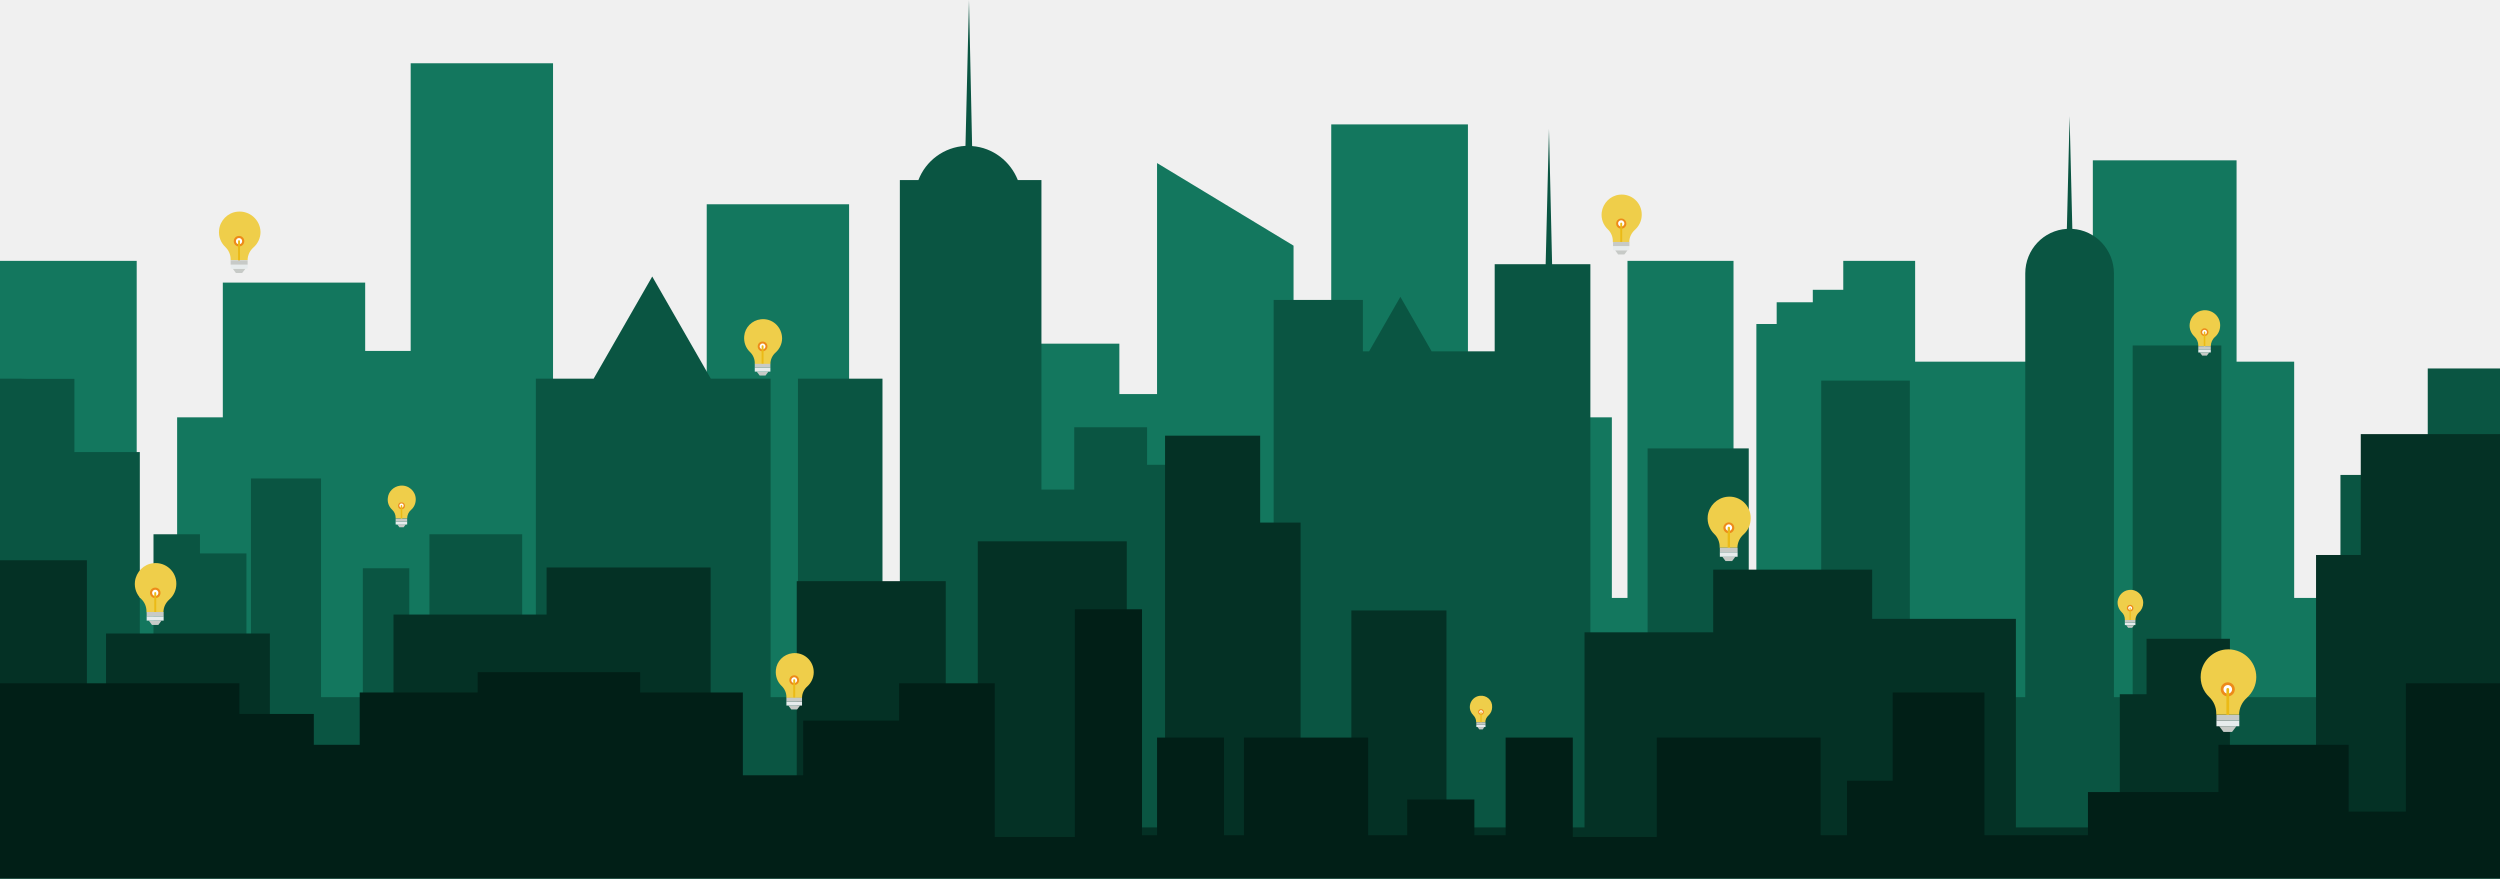
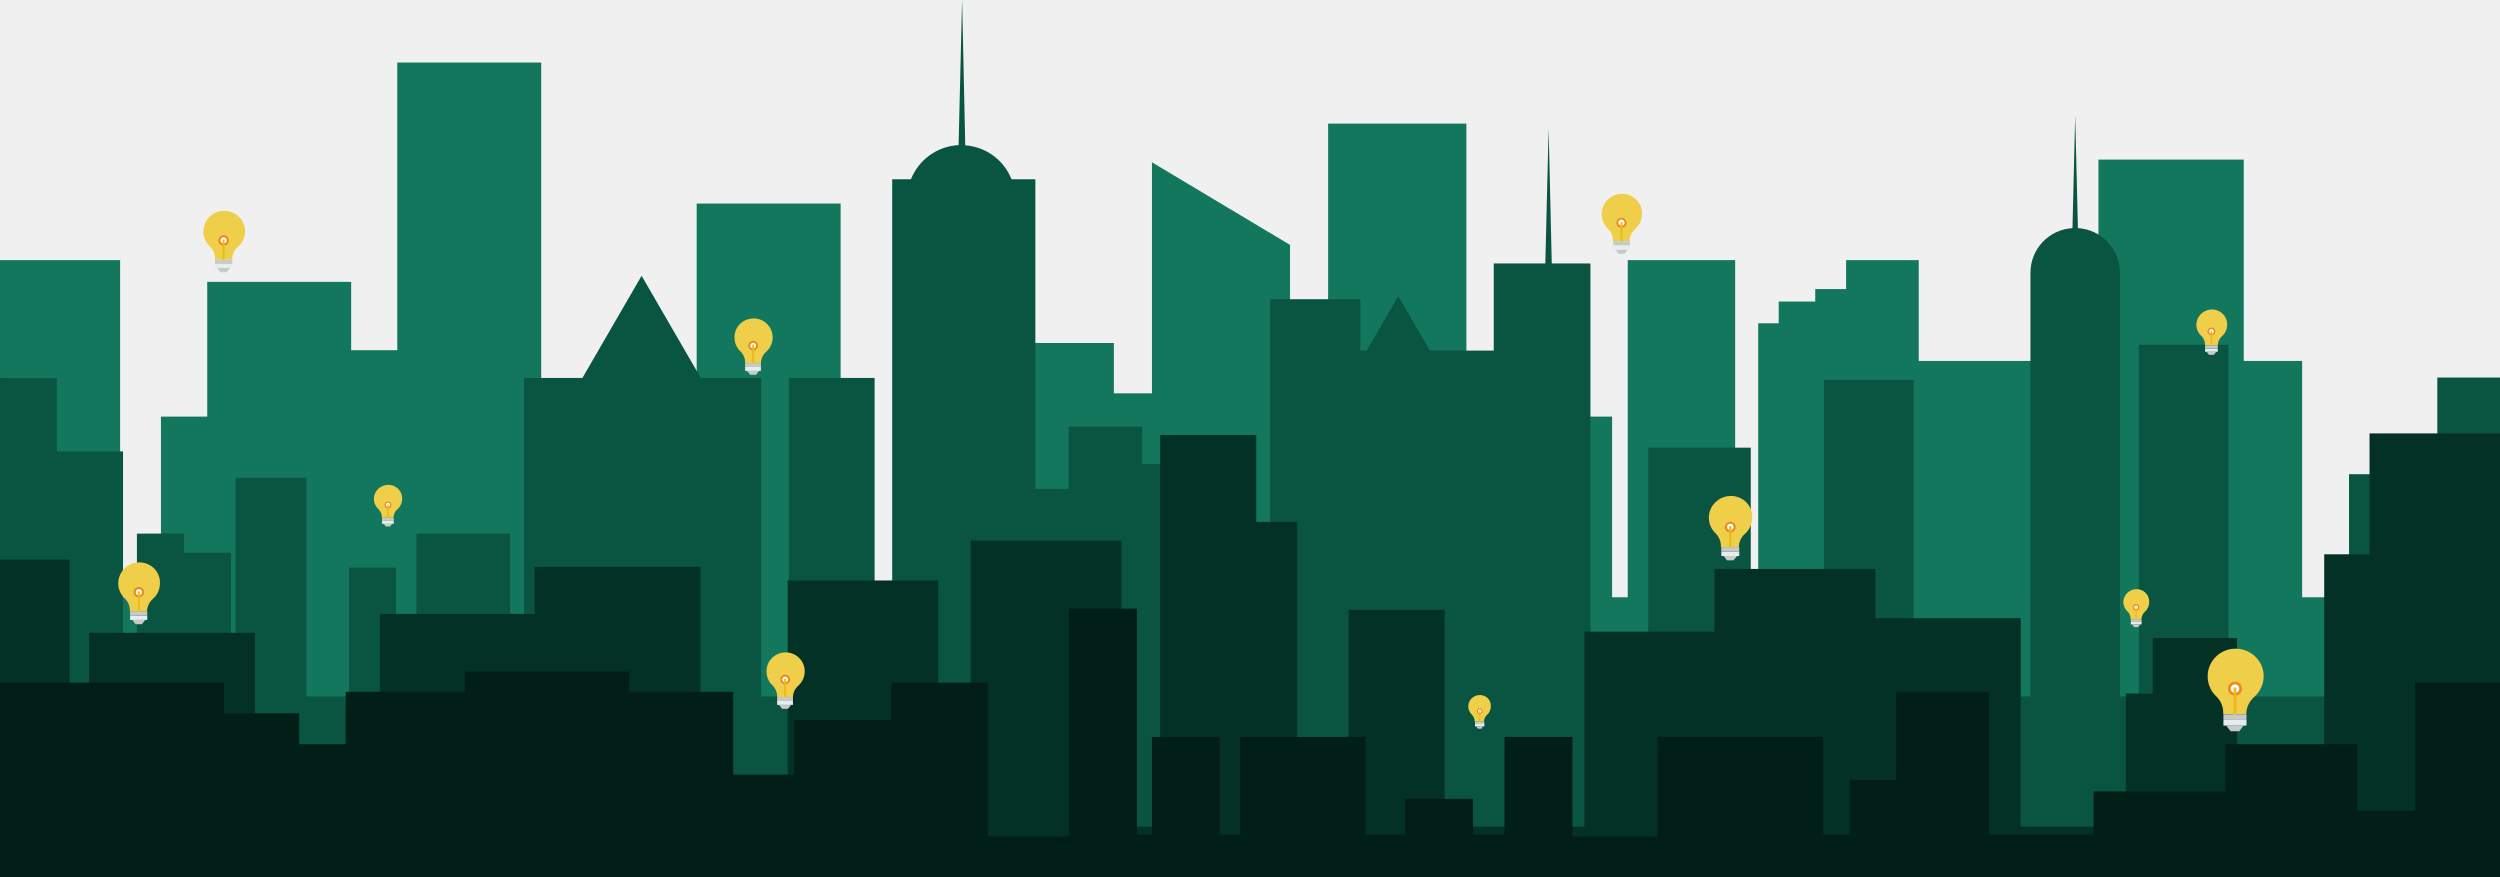
- <svg xmlns="http://www.w3.org/2000/svg" version="1.1" x="0px" y="0px" viewBox="0 0 1280.2 449.8" style="enable-background:new 0 0 1280.2 449.8;" xml:space="preserve">
-   <style type="text/css">
- 	.st0{opacity:0.49;fill:url(#SVGID_3_);}
- 	.st1{fill:#FFFFFF;}
- 	.st2{fill:#262626;}
- 	.st3{fill:#EAEDF4;}
- 	.st4{fill:#ADE9E9;}
- 	.st5{fill:#20AD8A;}
- 	.st6{fill:#FFC06C;}
- 	.st7{fill:#3F4D55;}
- 	.st8{fill:#5D5D5D;}
- 	.st9{fill:#B7B7B7;}
- 	.st10{fill:#ADADAD;}
- 	.st11{fill:#B2B2B2;}
- 	.st12{fill:#808080;}
- 	.st13{fill:#4D4D4D;}
- 	.st14{fill:#333333;}
- 	.st15{fill:#EFCE4A;}
- 	.st16{fill:#ED8A19;}
- 	.st17{fill:#EBBA16;}
- 	.st18{fill:#C7CAC7;}
- 	.st19{fill:#E7ECED;}
- 	.st20{opacity:0.7;clip-path:url(#SVGID_5_);}
- 	.st21{opacity:0.12;fill:#FFC06C;}
- 	.st22{opacity:0.16;fill:#FFC06C;}
- 	.st23{opacity:0.22;fill:#FFC06C;}
- 	.st24{opacity:0.3;fill:#FFC06C;}
- 	.st25{clip-path:url(#SVGID_7_);}
- 	.st26{opacity:0.15;fill:#20AD8A;}
- 	.st27{opacity:0.23;fill:#20AD8A;}
- 	.st28{opacity:0.3;fill:#20AD8A;}
- 	.st29{fill:#AAAAAA;}
- 	.st30{fill:none;stroke:#3F4D55;stroke-miterlimit:10;}
- 	.st31{fill:none;stroke:#3F4D55;stroke-linecap:round;stroke-miterlimit:10;}
- 	.st32{fill:#F00101;}
- 	.st33{fill:#030303;}
- 	.st34{fill:#70CADB;}
- 	.st35{fill:#E01765;}
- 	.st36{fill:#E8A723;}
- 	.st37{fill:#3EB890;}
- 	.st38{fill:#CC2027;}
- 	.st39{fill:#361238;}
- 	.st40{fill:#65863A;}
- 	.st41{fill:#1A937D;}
- 	.st42{fill:#666666;}
- 	.st43{fill:#D5E1E8;}
- 	.st44{fill:#E6EEF2;}
- 	.st45{fill:#573D82;}
- 	.st46{fill:#453068;}
- 	.st47{fill:#3FBA91;}
- 	.st48{fill:#6FCBDC;}
- 	.st49{fill:#DCDCDC;}
- 	.st50{fill:#FFC585;}
- 	.st51{fill:#FF3E88;}
- 	.st52{fill:#675470;}
- 	.st53{fill:#4A4687;}
- 	.st54{fill:#F3F3F3;}
- 	.st55{opacity:0.5;fill:#8977A7;}
- 	.st56{fill:#E1E9EF;}
- 	.st57{fill:#FFD7A3;}
- 	.st58{fill:#FDC88E;}
- 	.st59{fill:#FFE1B2;}
- 	.st60{fill:#A2CDE2;}
- 	.st61{fill:#545465;}
- 	.st62{fill:#29394A;}
- 	.st63{fill:#B5E0F0;}
- 	.st64{fill:#4A698E;}
- 	.st65{fill:#416185;}
- 	.st66{fill:#395A7F;}
- 	.st67{fill:#FFD5AB;}
- 	.st68{fill:#E4EBF0;}
- 	.st69{fill:#D0D7DC;}
- 	.st70{fill:#527992;}
- 	.st71{fill:#475F7F;}
- 	.st72{fill:#D3E5BD;}
- 	.st73{fill:#827873;}
- 	.st74{fill:#E0DDDC;}
- 	.st75{fill:#A19996;}
- 	.st76{fill:#33CCFF;}
- 	.st77{fill:#D8DCE1;}
- 	.st78{fill:#DB4026;}
- 	.st79{fill:#5C546A;}
- 	.st80{fill:#E8D21D;}
- 	.st81{fill:#4AECAF;}
- 	.st82{fill:#80362D;}
- 	.st83{fill:#FFB980;}
- 	.st84{fill:#F8AB6B;}
- 	.st85{fill:#BF9B5F;}
- 	.st86{fill:#83603F;}
- 	.st87{fill:#B0E070;}
- 	.st88{fill:#7E5C62;}
- 	.st89{fill:#A27082;}
- 	.st90{fill:#7E5449;}
- 	.st91{fill:#FFDA44;}
- 	.st92{fill:#FFCD00;}
- 	.st93{fill:#B1664F;}
- 	.st94{fill:#FFDAA9;}
- 	.st95{fill:#5FBEA0;}
- 	.st96{fill:none;stroke:#FFFFFF;stroke-width:2;stroke-linecap:round;stroke-miterlimit:10;}
- 	.st97{fill:#188268;}
- 	.st98{fill:#D2EFE8;}
- 	.st99{fill:#79CEB9;}
- 	.st100{fill:#EBEBED;}
- 	.st101{fill:#474F49;}
- 	.st102{fill:#DAABA9;}
- 	.st103{fill:#757EAF;}
- 	.st104{fill:#EDCC70;}
- 	.st105{fill:#B9BBC1;}
- 	.st106{fill:#53DCFF;}
- 	.st107{fill:#FCEE21;}
- 	.st108{fill:#8B8996;}
- 	.st109{fill:#686777;}
- 	.st110{fill:#67A2A9;}
- 	.st111{fill:#FF93B5;}
- 	.st112{fill:#FF93B5;stroke:#FFFFFF;stroke-width:2;stroke-linecap:round;stroke-miterlimit:10;}
- 	.st113{fill:#F3D960;}
- 	.st114{fill:#F3D960;stroke:#FFFFFF;stroke-width:2;stroke-linecap:round;stroke-miterlimit:10;}
- 	.st115{fill:#7BD766;}
- 	.st116{fill:#8166A4;}
- 	.st117{fill:#F67D69;}
- 	.st118{fill:#CCCCCC;}
- 	.st119{fill:#E6E6E6;}
- 	.st120{fill:#B3B3B3;}
- 	.st121{fill:none;stroke:#DA6F67;stroke-linecap:round;stroke-miterlimit:10;}
- 	.st122{fill:#BC679B;}
- 	.st123{fill:#09614B;}
- 	.st124{fill:#50748A;}
- 	.st125{fill:#E2E4FF;}
- 	.st126{fill:#A7795E;}
- 	.st127{fill:#ADB4BA;}
- 	.st128{fill:#4EA0CA;}
- 	.st129{fill:#394959;}
- 	.st130{fill:#E05040;}
- 	.st131{fill:#B4A87D;}
- 	.st132{fill:#7B7256;}
- 	.st133{fill:#FCC261;}
- 	.st134{fill:#111820;}
- 	.st135{fill:#DFDED6;}
- 	.st136{fill:#FF6953;}
- 	.st137{fill:#B06E53;}
- 	.st138{fill:#728EA0;}
- 	.st139{fill:#E5E4E3;}
- 	.st140{fill:#F7F3A8;}
- 	.st141{fill:#82827F;}
- 	.st142{fill:#353535;}
- 	.st143{fill:#A0B7D1;}
- 	.st144{fill:#ECEC66;}
- 	.st145{fill:#90BA72;}
- 	.st146{fill:#E7F2FC;}
- 	
- 		.st147{fill:none;stroke:#C6C6C6;stroke-width:2;stroke-linecap:round;stroke-linejoin:round;stroke-miterlimit:10;stroke-dasharray:5,10,5,10,5,10;}
- 	.st148{fill:#73A950;}
- 	.st149{fill:#FFA168;}
- 	.st150{fill:#2D688D;}
- 	.st151{fill:#13775E;}
- 	.st152{fill:#0A5542;}
- 	.st153{fill:#043125;}
- 	.st154{fill:#011F17;}
- </style>
-   <g id="Capa_2">
- </g>
-   <g id="Capa_3">
- </g>
+ <svg xmlns="http://www.w3.org/2000/svg" id="Layer_1" viewBox="590.1 -174.4 1280 449">
+   <style>.st0{fill:#13775e}.st1{fill:#0a5542}.st2{fill:#043125}.st3{fill:#011f17}.st4{fill:#efce4a}.st5{fill:#fff}.st6{fill:#ed8a19}.st7{fill:#ebba16}.st8{fill:#c7cac7}.st9{fill:#e7eced}</style>
  <g id="City">
-     <polygon id="Buildings_4" class="st151" points="1174.8,306.2 1174.8,185.2 1145.3,185.2 1145.3,82.1 1071.7,82.1 1071.7,306.2    1038.8,306.2 1038.8,185.2 980.7,185.2 980.7,133.6 943.9,133.6 943.9,148.4 928.3,148.4 928.3,154.8 909.8,154.8 909.8,165.9    899.4,165.9 899.4,306.2 887.7,306.2 887.7,133.6 833.4,133.6 833.4,306.2 825.4,306.2 825.4,213.7 755.4,213.7 755.4,306.2    751.7,306.2 751.7,63.7 681.7,63.7 681.7,306.2 662.4,306.2 662.4,125.8 592.5,83.5 592.5,201.8 573.2,201.8 573.2,176 527.5,176    527.5,306.2 434.8,306.2 434.8,104.6 361.9,104.6 361.9,306.2 283.2,306.2 283.2,32.4 210.3,32.4 210.3,179.7 187,179.7 187,144.7    114.1,144.7 114.1,213.7 90.7,213.7 90.7,306.2 70,306.2 70,133.6 0,133.6 0,449.8 1280.2,449.8 1280.2,306.2  " />
-     <path id="Buildings_3" class="st152" d="M10,193.9H0v255.9h1280.2V188.7h-37V357h-6.9V243.2h-37.8V357h-61V176.9h-45.4V357h-9.6   V140c0-12.1-9.4-22.1-21.3-22.8l-1.4-57.7l-1.4,57.7c-11.9,0.7-21.3,10.6-21.3,22.8v217h-59.1V194.9h-45.4V357h-37.1V229.6h-51.8   V357h-29.3V135.3h-19.6L793.2,66l-1.7,69.3h-26.1v44.6h-32.3l-16-27.9l-16,27.9h-3.2v-26.3h-45.7V357h-8.9v-91.3h-21V238h-34.9   v-19.2h-37.3v31.9h-16.8V92.2h-12.1c-3.8-9.6-12.7-16.6-23.4-17.4L496.2,0l-1.8,74.7c-11,0.6-20.3,7.6-24.1,17.5h-9.5V357h-8.9   V193.9h-43.3V357h-14V193.9h-30.6l-30-52.3l-30,52.3h-29.6V357h-7v-83.4h-47.5V357h-10.3v-66h-23.8v66h-21.4V245h-35.9v112h-2.3   v-73.6h-23.8v-9.8H78.6V357h-7V231.5H38.1v-37.5H13.9" />
-     <polygon id="Buildings_2" class="st153" points="1208.9,222.3 1208.9,284.2 1186,284.2 1186,395.1 1141.9,395.1 1141.9,327.1    1099.2,327.1 1099.2,355.5 1085.5,355.5 1085.5,423.7 1032.3,423.7 1032.3,316.9 958.7,316.9 958.7,291.7 877.3,291.7 877.3,323.8    811.4,323.8 811.4,423.7 740.7,423.7 740.7,312.6 692,312.6 692,423.7 666,423.7 666,267.6 645.3,267.6 645.3,223.1 596.6,223.1    596.6,423.7 577,423.7 577,277.2 500.7,277.2 500.7,423.7 484.3,423.7 484.3,297.6 408,297.6 408,423.7 363.9,423.7 363.9,290.6    279.9,290.6 279.9,314.7 201.5,314.7 201.5,423.7 138.2,423.7 138.2,324.4 54.3,324.4 54.3,423.7 44.5,423.7 44.5,286.9 0,286.9    0,449.8 1280.2,449.8 1280.2,222.3  " />
-     <polygon id="Buildings_1" class="st154" points="1232,349.9 1232,415.6 1202.7,415.6 1202.7,381.4 1136,381.4 1136,405.6    1069.2,405.6 1069.2,427.7 1016.2,427.7 1016.2,354.6 969.2,354.6 969.2,399.8 945.8,399.8 945.8,427.7 932.3,427.7 932.3,377.7    848.4,377.7 848.4,428.6 805.4,428.6 805.4,377.7 771,377.7 771,427.7 755,427.7 755,409.4 720.6,409.4 720.6,427.7 700.6,427.7    700.6,377.7 637,377.7 637,427.7 626.8,427.7 626.8,377.7 592.5,377.7 592.5,427.7 584.8,427.7 584.8,312 550.4,312 550.4,428.6    509.4,428.6 509.4,349.9 460.4,349.9 460.4,369 411.3,369 411.3,397 380.4,397 380.4,354.6 327.8,354.6 327.8,344.2 244.6,344.2    244.6,354.6 184.2,354.6 184.2,381.4 160.7,381.4 160.7,365.6 122.6,365.6 122.6,349.9 0,349.9 0,449.8 1280.2,449.8 1280.2,349.9     " />
+     <path id="Buildings_4" class="st0" d="M1768.8 131.4v-121h-29.9V-92.7h-74.4v224.1h-33.2v-121h-58.8v-51.6h-37.2v14.8h-15.8v6.4h-18.7v11.1h-10.5v140.3h-11.8V-41.2h-55v172.6h-8V38.9h-70.8v92.5h-3.8v-242.5h-70.8v242.5h-19.5V-49l-70.7-42.3V27h-19.5V1.2h-46.2v130.2h-93.7V-70.2h-73.7v201.6h-79.6v-273.8h-73.7V4.9h-23.6v-35h-73.7v69h-23.7v92.5h-20.9V-41.2h-70.8V275h1294.6V131.4z" />
+     <path id="Buildings_3" class="st1" d="M590.9 19.1h-10.1V275h1294.6V18.9H1838v163.3h-7V68.4h-38.2v113.8h-61.7V2.1h-45.9v180.1h-9.7v-217c0-12.1-9.5-22.1-21.5-22.8l-1.4-57.7-1.4 57.7c-12 .7-21.5 10.6-21.5 22.8v217h-59.8V20.1H1524v162.1h-37.5V54.8H1434v127.4h-29.6V-39.5h-19.8l-1.6-69.3-1.7 69.3h-26.4V5.1h-32.7L1306-22.8l-16.2 27.9h-3.2v-26.3h-46.2v203.4h-9V90.9h-21.2V63.2h-35.3V44h-37.7v31.9h-17V-82.6H1108c-3.8-9.6-12.8-16.6-23.7-17.4l-1.6-74.8-1.8 74.7c-11.1.6-20.5 7.6-24.4 17.5h-9.6v264.8h-9V19.1H994v163.1h-14.2V19.1h-30.9l-30.3-52.3-30.3 52.3h-29.9v163.1h-7.1V98.8h-48v83.4h-10.4v-66h-24.1v66H747v-112h-36.3v112h-2.3v-73.6h-24.1v-9.8h-24.1v83.4h-7.1V56.7h-33.9V19.2h-24.5" />
+     <path id="Buildings_2" class="st2" d="M1803.3 47.5v61.9h-23.2v110.9h-44.6v-68h-43.2v28.4h-13.8v68.2h-53.8V142.1h-74.4v-25.2h-82.4V149h-66.6v99.9h-71.5V137.8h-49.2v111.1h-26.3V92.8h-21V48.3h-49.2v200.6h-19.8V102.4h-77.2v146.5h-16.6V122.8h-77.1v126.1h-44.6V115.8h-85v24.1h-79.2v109h-64v-99.3h-84.9v99.3h-9.9V112.1h-45V275h1294.6V47.5z" />
+     <path id="Buildings_1" class="st3" d="M1826.6 175.1v65.7H1797v-34.2h-67.5v24.2H1662v22.1h-53.6v-73.1h-47.5V225h-23.7v27.9h-13.6v-50h-84.9v50.9h-43.5v-50.9h-34.8v50h-16.1v-18.3h-34.8v18.3h-20.2v-50h-64.4v50h-10.3v-50h-34.7v50h-7.7V137.2h-34.8v116.6h-41.5v-78.7h-49.5v19.1h-49.7v28h-31.2v-42.4h-53.2v-10.4h-84.2v10.4h-61v26.8h-23.8v-15.8h-38.5v-15.7h-124V275h1294.6v-99.9z" />
    <g id="FOCOS">
+       <path class="st4" d="M660.2 113.6c-5 .5-8.9 4.5-9.5 9.4-.4 3.5.9 6.7 3.2 8.9 1.7 1.6 2.7 3.9 2.7 6.3v.5h8.8c0-2.5 1.1-4.8 3-6.5 2.2-1.9 3.6-4.8 3.6-8 .2-6.3-5.3-11.3-11.8-10.6z" />
+       <path class="st5" d="M661.2 131c-1.2 0-2.2-1-2.2-2.2 0-1.2 1-2.2 2.2-2.2 1.2 0 2.2 1 2.2 2.2-.1 1.2-1 2.2-2.2 2.2z" />
+       <path class="st6" d="M661.2 131.5c-1.5 0-2.7-1.2-2.7-2.7s1.2-2.7 2.7-2.7c1.5 0 2.7 1.2 2.7 2.7 0 1.5-1.2 2.7-2.7 2.7zm0-4.3c-.9 0-1.6.7-1.6 1.6s.7 1.6 1.6 1.6 1.6-.7 1.6-1.6-.7-1.6-1.6-1.6z" />
+       <path class="st7" d="M661.2 139.2c-.3 0-.5-.2-.5-.5v-9.8c0-.3.2-.5.5-.5s.5.2.5.5v9.8c0 .2-.2.5-.5.5z" />
+       <path class="st8" d="M662.8 145.2h-3.3l-1.6-2.2h6.5z" />
+       <path class="st9" d="M656.7 140.8h8.8v2.2h-8.8z" />
+       <path class="st8" d="M656.7 138.6h8.8v2.2h-8.8z" />
+       <path class="st4" d="M788 73.9c-3.3.4-6.1 3-6.4 6.3-.3 2.4.6 4.5 2.2 6 1.2 1.1 1.8 2.6 1.8 4.2v.3h6c0-1.7.7-3.3 2-4.4 1.5-1.3 2.4-3.2 2.4-5.4.1-4.1-3.5-7.5-8-7z" />
+       <path class="st5" d="M788.7 85.6c-.8 0-1.5-.7-1.5-1.5s.7-1.5 1.5-1.5 1.5.7 1.5 1.5c-.1.9-.7 1.5-1.5 1.5z" />
+       <path class="st6" d="M788.7 86c-1 0-1.8-.8-1.8-1.8s.8-1.8 1.8-1.8 1.8.8 1.8 1.8-.8 1.8-1.8 1.8zm0-3c-.6 0-1.1.5-1.1 1.1s.5 1.1 1.1 1.1c.6 0 1.1-.5 1.1-1.1s-.5-1.1-1.1-1.1z" />
+       <path class="st7" d="M788.7 91.2c-.2 0-.4-.2-.4-.4v-6.6c0-.2.2-.4.4-.4s.4.2.4.4v6.6c-.1.2-.2.4-.4.4z" />
+       <path class="st8" d="M789.8 95.2h-2.2l-1.1-1.5h4.4z" />
+       <path class="st9" d="M785.7 92.3h6v1.5h-6z" />
+       <path class="st8" d="M785.7 90.8h6v1.5h-6z" />
+       <path class="st4" d="M1347.1 181.5c-2.7.3-4.9 2.4-5.2 5.1-.2 1.9.5 3.6 1.7 4.8.9.9 1.5 2.1 1.5 3.4v.3h4.8c0-1.4.6-2.6 1.6-3.5 1.2-1.1 1.9-2.6 1.9-4.3.3-3.5-2.8-6.2-6.3-5.8z" />
+       <path class="st5" d="M1347.7 191c-.7 0-1.2-.5-1.2-1.2s.5-1.2 1.2-1.2 1.2.5 1.2 1.2c-.1.6-.6 1.2-1.2 1.2z" />
+       <path class="st6" d="M1347.7 191.3c-.8 0-1.5-.7-1.5-1.5s.7-1.5 1.5-1.5 1.5.7 1.5 1.5c-.1.8-.7 1.5-1.5 1.5zm0-2.4c-.5 0-.9.4-.9.9s.4.9.9.9.9-.4.9-.9-.4-.9-.9-.9z" />
+       <path class="st7" d="M1347.7 195.4c-.2 0-.3-.1-.3-.3v-5.3c0-.2.1-.3.3-.3s.3.1.3.3v5.3c0 .2-.2.3-.3.3z" />
+       <path class="st8" d="M1348.6 198.7h-1.8l-.9-1.2h3.5z" />
+       <path class="st9" d="M1345.3 196.3h4.8v1.2h-4.8z" />
+       <path class="st8" d="M1345.3 195.1h4.8v1.2h-4.8z" />
+       <path class="st4" d="M991.2 159.7c-4.6.5-8.2 4.1-8.6 8.6-.3 3.2.8 6.1 2.9 8.1 1.6 1.5 2.5 3.6 2.5 5.7v.5h8.1c0-2.3 1-4.4 2.7-5.9 2-1.8 3.3-4.4 3.3-7.3.1-5.8-5-10.4-10.9-9.7z" />
+       <path class="st5" d="M992.1 175.5c-1.1 0-2-.9-2-2s.9-2 2-2 2 .9 2 2-.9 2-2 2z" />
+       <path class="st6" d="M992.1 176c-1.4 0-2.5-1.1-2.5-2.5s1.1-2.5 2.5-2.5 2.5 1.1 2.5 2.5-1.1 2.5-2.5 2.5zm0-4c-.8 0-1.5.7-1.5 1.5s.7 1.5 1.5 1.5 1.5-.7 1.5-1.5-.7-1.5-1.5-1.5z" />
+       <path class="st7" d="M992.1 183c-.3 0-.5-.2-.5-.5v-9c0-.3.2-.5.5-.5s.5.2.5.5v9c0 .3-.2.5-.5.5z" />
+       <path class="st8" d="M993.6 188.5h-3.1l-1.5-2h6.1z" />
+       <path class="st9" d="M988 184.5h8.1v2H988z" />
+       <path class="st8" d="M988 182.5h8.1v2H988z" />
+       <path class="st4" d="M974.8-11.3c-4.6.5-8.2 4.1-8.6 8.6-.3 3.2.8 6.1 2.9 8.1 1.6 1.5 2.5 3.6 2.5 5.7v.5h8.1c0-2.3 1-4.4 2.7-5.9 2-1.8 3.3-4.4 3.3-7.3 0-5.8-5-10.4-10.9-9.7z" />
+       <path class="st5" d="M975.7 4.6c-1.1 0-2-.9-2-2s.9-2 2-2 2 .9 2 2-.9 2-2 2z" />
+       <path class="st6" d="M975.7 5.1c-1.4 0-2.5-1.1-2.5-2.5s1.1-2.5 2.5-2.5 2.5 1.1 2.5 2.5-1.2 2.5-2.5 2.5zm0-4c-.8 0-1.5.7-1.5 1.5s.7 1.5 1.5 1.5 1.5-.7 1.5-1.5-.7-1.5-1.5-1.5z" />
+       <path class="st7" d="M975.7 12c-.3 0-.5-.2-.5-.5v-9c0-.3.2-.5.5-.5s.5.2.5.5v9c0 .3-.3.5-.5.5z" />
+       <path class="st8" d="M977.2 17.5h-3l-1.6-2h6.1z" />
+       <path class="st9" d="M971.6 13.5h8.1v2h-8.1z" />
+       <path class="st8" d="M971.6 11.5h8.1v2h-8.1z" />
      <g>
-         <g>
-           <path class="st15" d="M78.5,288.4c-4.9,0.5-8.8,4.5-9.4,9.4c-0.4,3.5,0.9,6.7,3.2,8.9c1.7,1.6,2.7,3.9,2.7,6.3v0.5h8.7l0,0      c0-2.5,1.1-4.8,3-6.5c2.2-1.9,3.6-4.8,3.6-8C90.4,292.7,84.9,287.7,78.5,288.4z" />
-         </g>
-         <g>
-           <path class="st1" d="M79.5,305.8L79.5,305.8c-1.2,0-2.2-1-2.2-2.2l0,0c0-1.2,1-2.2,2.2-2.2l0,0c1.2,0,2.2,1,2.2,2.2l0,0      C81.6,304.8,80.7,305.8,79.5,305.8z" />
-           <path class="st16" d="M79.5,306.3c-1.5,0-2.7-1.2-2.7-2.7c0-1.5,1.2-2.7,2.7-2.7c1.5,0,2.7,1.2,2.7,2.7      C82.2,305.1,81,306.3,79.5,306.3z M79.5,302c-0.9,0-1.6,0.7-1.6,1.6c0,0.9,0.7,1.6,1.6,1.6c0.9,0,1.6-0.7,1.6-1.6      C81.1,302.7,80.4,302,79.5,302z" />
-         </g>
-         <path class="st17" d="M79.5,314c-0.3,0-0.5-0.2-0.5-0.5v-9.8c0-0.3,0.2-0.5,0.5-0.5s0.5,0.2,0.5,0.5v9.8     C80,313.7,79.8,314,79.5,314z" />
-         <polygon class="st18" points="81.1,320 77.8,320 76.2,317.8 82.7,317.8    " />
-         <rect x="75.1" y="315.6" class="st19" width="8.7" height="2.2" />
-         <rect x="75.1" y="313.4" class="st18" width="8.7" height="2.2" />
+         <path class="st4" d="M703.7-66.4c-5 .5-8.9 4.5-9.4 9.3-.4 3.5.9 6.6 3.2 8.8 1.7 1.6 2.7 3.9 2.7 6.2v.5h8.8c0-2.5 1.1-4.8 3-6.5 2.2-1.9 3.6-4.8 3.6-7.9 0-6.1-5.5-11.1-11.9-10.4z" />
+         <path class="st5" d="M704.6-49.1c-1.2 0-2.2-1-2.2-2.2 0-1.2 1-2.2 2.2-2.2 1.2 0 2.2 1 2.2 2.2 0 1.2-1 2.2-2.2 2.2z" />
+         <path class="st6" d="M704.6-48.6c-1.5 0-2.7-1.2-2.7-2.7s1.2-2.7 2.7-2.7 2.7 1.2 2.7 2.7-1.2 2.7-2.7 2.7zm0-4.3c-.9 0-1.6.7-1.6 1.6s.7 1.6 1.6 1.6 1.6-.7 1.6-1.6-.7-1.6-1.6-1.6z" />
+         <path class="st7" d="M704.6-41c-.3 0-.5-.2-.5-.5v-9.8c0-.3.2-.5.5-.5s.5.2.5.5v9.8c.1.3-.2.5-.5.5z" />
+         <path class="st8" d="M706.2-35H703l-1.7-2.2h6.6z" />
+         <path class="st9" d="M700.2-39.4h8.8v2.2h-8.8z" />
+         <path class="st8" d="M700.2-41.5h8.8v2.2h-8.8z" />
      </g>
      <g>
-         <g>
-           <path class="st15" d="M204.9,248.7c-3.3,0.4-6,3-6.3,6.3c-0.3,2.4,0.6,4.5,2.2,6c1.2,1.1,1.8,2.6,1.8,4.2v0.3h5.9l0,0      c0-1.7,0.7-3.3,2-4.4c1.5-1.3,2.4-3.2,2.4-5.4C212.9,251.6,209.3,248.2,204.9,248.7z" />
-         </g>
-         <g>
-           <path class="st1" d="M205.6,260.4L205.6,260.4c-0.8,0-1.5-0.7-1.5-1.5l0,0c0-0.8,0.7-1.5,1.5-1.5l0,0c0.8,0,1.5,0.7,1.5,1.5l0,0      C207,259.8,206.4,260.4,205.6,260.4z" />
-           <path class="st16" d="M205.6,260.8c-1,0-1.8-0.8-1.8-1.8s0.8-1.8,1.8-1.8c1,0,1.8,0.8,1.8,1.8S206.6,260.8,205.6,260.8z       M205.6,257.8c-0.6,0-1.1,0.5-1.1,1.1s0.5,1.1,1.1,1.1c0.6,0,1.1-0.5,1.1-1.1S206.2,257.8,205.6,257.8z" />
-         </g>
-         <path class="st17" d="M205.6,266c-0.2,0-0.4-0.2-0.4-0.4V259c0-0.2,0.2-0.4,0.4-0.4c0.2,0,0.4,0.2,0.4,0.4v6.6     C205.9,265.8,205.8,266,205.6,266z" />
-         <polygon class="st18" points="206.7,270 204.5,270 203.4,268.5 207.8,268.5    " />
-         <rect x="202.6" y="267.1" class="st19" width="5.9" height="1.5" />
-         <rect x="202.6" y="265.6" class="st18" width="5.9" height="1.5" />
+         <path class="st4" d="M1419.4-75.1c-4.8.5-8.6 4.3-9.2 9.1-.4 3.4.9 6.5 3.1 8.6 1.7 1.6 2.6 3.8 2.6 6.1v.5h8.5c0-2.4 1.1-4.7 2.9-6.3 2.1-1.9 3.5-4.6 3.5-7.7.2-6.1-5.1-11-11.4-10.3z" />
+         <path class="st5" d="M1420.3-58.3c-1.2 0-2.1-1-2.1-2.1 0-1.2 1-2.1 2.1-2.1 1.2 0 2.1 1 2.1 2.1 0 1.2-.9 2.1-2.1 2.1z" />
+         <path class="st6" d="M1420.3-57.7c-1.5 0-2.6-1.2-2.6-2.6 0-1.5 1.2-2.6 2.6-2.6 1.5 0 2.6 1.2 2.6 2.6.1 1.4-1.1 2.6-2.6 2.6zm0-4.3c-.9 0-1.6.7-1.6 1.6s.7 1.6 1.6 1.6c.9 0 1.6-.7 1.6-1.6 0-.8-.7-1.6-1.6-1.6z" />
+         <path class="st7" d="M1420.3-50.3c-.3 0-.5-.2-.5-.5v-9.5c0-.3.2-.5.5-.5s.5.2.5.5v9.5c0 .2-.2.5-.5.5z" />
+         <path class="st8" d="M1421.9-44.5h-3.2l-1.5-2.1h6.3z" />
+         <path class="st9" d="M1416.1-48.8h8.5v2.1h-8.5z" />
+         <path class="st8" d="M1416.1-50.9h8.5v2.1h-8.5z" />
      </g>
      <g>
-         <g>
-           <path class="st15" d="M757.8,356.3c-2.7,0.3-4.8,2.4-5.1,5.1c-0.2,1.9,0.5,3.6,1.7,4.8c0.9,0.9,1.5,2.1,1.5,3.4v0.3h4.7l0,0      c0-1.4,0.6-2.6,1.6-3.5c1.2-1.1,1.9-2.6,1.9-4.3C764.3,358.6,761.3,355.9,757.8,356.3z" />
-         </g>
-         <g>
-           <path class="st1" d="M758.4,365.8L758.4,365.8c-0.7,0-1.2-0.5-1.2-1.2l0,0c0-0.7,0.5-1.2,1.2-1.2l0,0c0.7,0,1.2,0.5,1.2,1.2l0,0      C759.5,365.2,759,365.8,758.4,365.8z" />
-           <path class="st16" d="M758.4,366.1c-0.8,0-1.5-0.7-1.5-1.5c0-0.8,0.7-1.5,1.5-1.5s1.5,0.7,1.5,1.5      C759.8,365.4,759.2,366.1,758.4,366.1z M758.4,363.7c-0.5,0-0.9,0.4-0.9,0.9s0.4,0.9,0.9,0.9s0.9-0.4,0.9-0.9      S758.9,363.7,758.4,363.7z" />
-         </g>
-         <path class="st17" d="M758.4,370.2c-0.2,0-0.3-0.1-0.3-0.3v-5.3c0-0.2,0.1-0.3,0.3-0.3s0.3,0.1,0.3,0.3v5.3     C758.7,370.1,758.5,370.2,758.4,370.2z" />
-         <polygon class="st18" points="759.3,373.5 757.5,373.5 756.6,372.3 760.1,372.3    " />
-         <rect x="756" y="371.1" class="st19" width="4.7" height="1.2" />
-         <rect x="756" y="369.9" class="st18" width="4.7" height="1.2" />
+         <path class="st4" d="M1683.2 127.3c-3 .3-5.5 2.8-5.9 5.8-.2 2.1.6 4.1 2 5.5 1.1 1 1.7 2.4 1.7 3.9v.3h5.5c0-1.5.7-3 1.8-4 1.4-1.2 2.2-3 2.2-4.9.1-4-3.2-7.1-7.3-6.6z" />
+         <path class="st5" d="M1683.8 138c-.7 0-1.3-.6-1.3-1.3 0-.7.6-1.3 1.3-1.3.7 0 1.3.6 1.3 1.3.1.7-.5 1.3-1.3 1.3z" />
+         <path class="st6" d="M1683.8 138.3c-.9 0-1.7-.8-1.7-1.7s.8-1.7 1.7-1.7 1.7.8 1.7 1.7-.7 1.7-1.7 1.7zm0-2.7c-.6 0-1 .5-1 1s.5 1 1 1 1-.5 1-1-.4-1-1-1z" />
+         <path class="st7" d="M1683.8 143c-.2 0-.3-.2-.3-.3v-6.1c0-.2.2-.3.3-.3s.3.2.3.3v6.1c.1.2-.1.3-.3.3z" />
+         <path class="st8" d="M1684.8 146.7h-2l-1-1.3h4.1z" />
+         <path class="st9" d="M1681.1 144h5.5v1.3h-5.5z" />
+         <path class="st8" d="M1681.1 142.7h5.5v1.3h-5.5z" />
      </g>
      <g>
-         <g>
-           <path class="st15" d="M405.8,334.5c-4.5,0.5-8.1,4.1-8.5,8.6c-0.3,3.2,0.8,6.1,2.9,8.1c1.6,1.5,2.5,3.6,2.5,5.7v0.5h8l0,0      c0-2.3,1-4.4,2.7-5.9c2-1.8,3.3-4.4,3.3-7.3C416.7,338.4,411.7,333.8,405.8,334.5z" />
-         </g>
-         <g>
-           <path class="st1" d="M406.7,350.3L406.7,350.3c-1.1,0-2-0.9-2-2l0,0c0-1.1,0.9-2,2-2l0,0c1.1,0,2,0.9,2,2l0,0      C408.7,349.4,407.8,350.3,406.7,350.3z" />
-           <path class="st16" d="M406.7,350.8c-1.4,0-2.5-1.1-2.5-2.5s1.1-2.5,2.5-2.5c1.4,0,2.5,1.1,2.5,2.5S408.1,350.8,406.7,350.8z       M406.7,346.8c-0.8,0-1.5,0.7-1.5,1.5s0.7,1.5,1.5,1.5c0.8,0,1.5-0.7,1.5-1.5S407.5,346.8,406.7,346.8z" />
-         </g>
-         <path class="st17" d="M406.7,357.8c-0.3,0-0.5-0.2-0.5-0.5v-9c0-0.3,0.2-0.5,0.5-0.5c0.3,0,0.5,0.2,0.5,0.5v9     C407.2,357.6,407,357.8,406.7,357.8z" />
-         <polygon class="st18" points="408.2,363.3 405.2,363.3 403.7,361.3 409.7,361.3    " />
-         <rect x="402.7" y="359.3" class="st19" width="8" height="2" />
-         <rect x="402.7" y="357.3" class="st18" width="8" height="2" />
+         <path class="st4" d="M1721.7-15.9c-3.6.4-6.6 3.3-7 6.9-.3 2.6.7 4.9 2.4 6.5 1.3 1.2 2 2.9 2 4.6v.4h6.5c0-1.8.8-3.6 2.2-4.8 1.6-1.4 2.6-3.5 2.6-5.8.2-4.6-3.9-8.3-8.7-7.8z" />
+         <path class="st5" d="M1722.4-3.1c-.9 0-1.6-.7-1.6-1.6 0-.9.7-1.6 1.6-1.6.9 0 1.6.7 1.6 1.6 0 .9-.7 1.6-1.6 1.6z" />
+         <path class="st6" d="M1722.4-2.7c-1.1 0-2-.9-2-2s.9-2 2-2 2 .9 2 2-.9 2-2 2zm0-3.2c-.7 0-1.2.5-1.2 1.2s.5 1.2 1.2 1.2 1.2-.5 1.2-1.2-.5-1.2-1.2-1.2z" />
+         <path class="st7" d="M1722.4 2.9c-.2 0-.4-.2-.4-.4v-7.2c0-.2.2-.4.4-.4s.4.2.4.4v7.2c0 .2-.1.4-.4.4z" />
+         <path class="st8" d="M1723.6 7.3h-2.5l-1.2-1.6h4.9z" />
+         <path class="st9" d="M1719.1 4.1h6.5v1.6h-6.5z" />
+         <path class="st8" d="M1719.1 2.5h6.5v1.6h-6.5z" />
      </g>
      <g>
-         <g>
-           <path class="st15" d="M389.6,163.5c-4.5,0.5-8.1,4.1-8.5,8.6c-0.3,3.2,0.8,6.1,2.9,8.1c1.6,1.5,2.5,3.6,2.5,5.7v0.5h8l0,0      c0-2.3,1-4.4,2.7-5.9c2-1.8,3.3-4.4,3.3-7.3C400.4,167.4,395.5,162.8,389.6,163.5z" />
-         </g>
-         <g>
-           <path class="st1" d="M390.5,179.4L390.5,179.4c-1.1,0-2-0.9-2-2l0,0c0-1.1,0.9-2,2-2l0,0c1.1,0,2,0.9,2,2l0,0      C392.5,178.5,391.6,179.4,390.5,179.4z" />
-           <path class="st16" d="M390.5,179.9c-1.4,0-2.5-1.1-2.5-2.5s1.1-2.5,2.5-2.5c1.4,0,2.5,1.1,2.5,2.5S391.8,179.9,390.5,179.9z       M390.5,175.9c-0.8,0-1.5,0.7-1.5,1.5s0.7,1.5,1.5,1.5c0.8,0,1.5-0.7,1.5-1.5S391.3,175.9,390.5,175.9z" />
-         </g>
-         <path class="st17" d="M390.5,186.8c-0.3,0-0.5-0.2-0.5-0.5v-9c0-0.3,0.2-0.5,0.5-0.5c0.3,0,0.5,0.2,0.5,0.5v9     C391,186.6,390.7,186.8,390.5,186.8z" />
-         <polygon class="st18" points="392,192.3 389,192.3 387.5,190.3 393.5,190.3    " />
-         <rect x="386.5" y="188.3" class="st19" width="8" height="2" />
-         <rect x="386.5" y="186.3" class="st18" width="8" height="2" />
+         <path class="st4" d="M1733.1 157.8c-6.6.7-11.9 6-12.6 12.5-.5 4.7 1.2 8.9 4.3 11.8 2.3 2.2 3.6 5.2 3.6 8.4v.7h11.8c0-3.3 1.5-6.5 4-8.7 2.9-2.6 4.9-6.4 4.9-10.6.1-8.3-7.3-15-16-14.1z" />
+         <path class="st5" d="M1734.4 181.1c-1.6 0-2.9-1.3-2.9-2.9 0-1.6 1.3-2.9 2.9-2.9 1.6 0 2.9 1.3 2.9 2.9 0 1.6-1.3 2.9-2.9 2.9z" />
+         <path class="st6" d="M1734.4 181.8c-2 0-3.6-1.6-3.6-3.6s1.6-3.6 3.6-3.6 3.6 1.6 3.6 3.6-1.6 3.6-3.6 3.6zm0-5.8c-1.2 0-2.2 1-2.2 2.2s1 2.2 2.2 2.2 2.2-1 2.2-2.2-1-2.2-2.2-2.2z" />
+         <path class="st7" d="M1734.4 192c-.4 0-.7-.3-.7-.7v-13.1c0-.4.3-.7.7-.7.4 0 .7.3.7.7v13.1c0 .4-.3.7-.7.7z" />
+         <path class="st8" d="M1736.6 200h-4.4l-2.3-2.9h8.9z" />
+         <path class="st9" d="M1728.5 194.2h11.8v2.9h-11.8z" />
+         <path class="st8" d="M1728.5 191.3h11.8v2.9h-11.8z" />
      </g>
      <g>
-         <g>
-           <path class="st15" d="M121.5,108.4c-4.9,0.5-8.8,4.5-9.3,9.3c-0.4,3.5,0.9,6.6,3.2,8.8c1.7,1.6,2.7,3.9,2.7,6.2v0.5h8.7l0,0      c0-2.5,1.1-4.8,3-6.5c2.2-1.9,3.6-4.8,3.6-7.9C133.3,112.7,127.9,107.7,121.5,108.4z" />
-         </g>
-         <g>
-           <path class="st1" d="M122.4,125.7L122.4,125.7c-1.2,0-2.2-1-2.2-2.2l0,0c0-1.2,1-2.2,2.2-2.2l0,0c1.2,0,2.2,1,2.2,2.2l0,0      C124.6,124.7,123.6,125.7,122.4,125.7z" />
-           <path class="st16" d="M122.4,126.2c-1.5,0-2.7-1.2-2.7-2.7c0-1.5,1.2-2.7,2.7-2.7c1.5,0,2.7,1.2,2.7,2.7      C125.1,125,123.9,126.2,122.4,126.2z M122.4,121.9c-0.9,0-1.6,0.7-1.6,1.6s0.7,1.6,1.6,1.6s1.6-0.7,1.6-1.6      S123.3,121.9,122.4,121.9z" />
-         </g>
-         <path class="st17" d="M122.4,133.8c-0.3,0-0.5-0.2-0.5-0.5v-9.8c0-0.3,0.2-0.5,0.5-0.5c0.3,0,0.5,0.2,0.5,0.5v9.8     C123,133.6,122.7,133.8,122.4,133.8z" />
-         <polygon class="st18" points="124,139.8 120.8,139.8 119.2,137.6 125.7,137.6    " />
-         <rect x="118.1" y="135.4" class="st19" width="8.7" height="2.2" />
-         <rect x="118.1" y="133.3" class="st18" width="8.7" height="2.2" />
-       </g>
-       <g>
-         <g>
-           <path class="st15" d="M829.3,99.7c-4.7,0.5-8.5,4.3-9.1,9.1c-0.4,3.4,0.9,6.5,3.1,8.6c1.7,1.6,2.6,3.8,2.6,6.1v0.5h8.4l0,0      c0-2.4,1.1-4.7,2.9-6.3c2.1-1.9,3.5-4.6,3.5-7.7C840.8,103.9,835.5,99,829.3,99.7z" />
-         </g>
-         <g>
-           <path class="st1" d="M830.2,116.5L830.2,116.5c-1.2,0-2.1-1-2.1-2.1l0,0c0-1.2,1-2.1,2.1-2.1l0,0c1.2,0,2.1,1,2.1,2.1l0,0      C832.3,115.6,831.4,116.5,830.2,116.5z" />
-           <path class="st16" d="M830.2,117.1c-1.5,0-2.6-1.2-2.6-2.6c0-1.5,1.2-2.6,2.6-2.6c1.5,0,2.6,1.2,2.6,2.6      C832.9,115.9,831.7,117.1,830.2,117.1z M830.2,112.8c-0.9,0-1.6,0.7-1.6,1.6c0,0.9,0.7,1.6,1.6,1.6c0.9,0,1.6-0.7,1.6-1.6      C831.8,113.6,831.1,112.8,830.2,112.8z" />
-         </g>
-         <path class="st17" d="M830.2,124.5c-0.3,0-0.5-0.2-0.5-0.5v-9.5c0-0.3,0.2-0.5,0.5-0.5s0.5,0.2,0.5,0.5v9.5     C830.7,124.2,830.5,124.5,830.2,124.5z" />
-         <polygon class="st18" points="831.8,130.3 828.6,130.3 827.1,128.2 833.4,128.2    " />
-         <rect x="826" y="126" class="st19" width="8.4" height="2.1" />
-         <rect x="826" y="123.9" class="st18" width="8.4" height="2.1" />
-       </g>
-       <g>
-         <g>
-           <path class="st15" d="M1090.2,302.1c-3,0.3-5.4,2.8-5.8,5.8c-0.2,2.1,0.6,4.1,2,5.5c1.1,1,1.7,2.4,1.7,3.9v0.3h5.4l0,0      c0-1.5,0.7-3,1.8-4c1.4-1.2,2.2-3,2.2-4.9C1097.5,304.7,1094.2,301.6,1090.2,302.1z" />
-         </g>
-         <g>
-           <path class="st1" d="M1090.8,312.8L1090.8,312.8c-0.7,0-1.3-0.6-1.3-1.3l0,0c0-0.7,0.6-1.3,1.3-1.3l0,0c0.7,0,1.3,0.6,1.3,1.3      l0,0C1092.2,312.2,1091.6,312.8,1090.8,312.8z" />
-           <path class="st16" d="M1090.8,313.1c-0.9,0-1.7-0.8-1.7-1.7s0.8-1.7,1.7-1.7c0.9,0,1.7,0.8,1.7,1.7S1091.8,313.1,1090.8,313.1z       M1090.8,310.4c-0.6,0-1,0.5-1,1s0.5,1,1,1s1-0.5,1-1S1091.4,310.4,1090.8,310.4z" />
-         </g>
-         <path class="st17" d="M1090.8,317.8c-0.2,0-0.3-0.2-0.3-0.3v-6.1c0-0.2,0.2-0.3,0.3-0.3s0.3,0.2,0.3,0.3v6.1     C1091.2,317.7,1091,317.8,1090.8,317.8z" />
-         <polygon class="st18" points="1091.8,321.5 1089.8,321.5 1088.8,320.2 1092.8,320.2    " />
-         <rect x="1088.1" y="318.8" class="st19" width="5.4" height="1.3" />
-         <rect x="1088.1" y="317.5" class="st18" width="5.4" height="1.3" />
-       </g>
-       <g>
-         <g>
-           <path class="st15" d="M1128.2,158.9c-3.6,0.4-6.5,3.3-6.9,6.9c-0.3,2.6,0.7,4.9,2.4,6.5c1.3,1.2,2,2.9,2,4.6v0.4h6.4l0,0      c0-1.8,0.8-3.6,2.2-4.8c1.6-1.4,2.6-3.5,2.6-5.8C1137,162.1,1133,158.4,1128.2,158.9z" />
-         </g>
-         <g>
-           <path class="st1" d="M1128.9,171.7L1128.9,171.7c-0.9,0-1.6-0.7-1.6-1.6l0,0c0-0.9,0.7-1.6,1.6-1.6l0,0c0.9,0,1.6,0.7,1.6,1.6      l0,0C1130.5,171,1129.8,171.7,1128.9,171.7z" />
-           <path class="st16" d="M1128.9,172.1c-1.1,0-2-0.9-2-2s0.9-2,2-2c1.1,0,2,0.9,2,2S1130,172.1,1128.9,172.1z M1128.9,168.9      c-0.7,0-1.2,0.5-1.2,1.2c0,0.7,0.5,1.2,1.2,1.2c0.7,0,1.2-0.5,1.2-1.2C1130.1,169.4,1129.6,168.9,1128.9,168.9z" />
-         </g>
-         <path class="st17" d="M1128.9,177.7c-0.2,0-0.4-0.2-0.4-0.4v-7.2c0-0.2,0.2-0.4,0.4-0.4s0.4,0.2,0.4,0.4v7.2     C1129.3,177.5,1129.2,177.7,1128.9,177.7z" />
-         <polygon class="st18" points="1130.1,182.1 1127.7,182.1 1126.5,180.5 1131.3,180.5    " />
-         <rect x="1125.7" y="178.9" class="st19" width="6.4" height="1.6" />
-         <rect x="1125.7" y="177.3" class="st18" width="6.4" height="1.6" />
-       </g>
-       <g>
-         <g>
-           <path class="st15" d="M1139.5,332.6c-6.5,0.7-11.8,6-12.5,12.5c-0.5,4.7,1.2,8.9,4.3,11.8c2.3,2.2,3.6,5.2,3.6,8.4v0.7h11.7l0,0      c0-3.3,1.5-6.5,4-8.7c2.9-2.6,4.8-6.4,4.8-10.6C1155.4,338.4,1148.1,331.7,1139.5,332.6z" />
-         </g>
-         <g>
-           <path class="st1" d="M1140.8,355.9L1140.8,355.9c-1.6,0-2.9-1.3-2.9-2.9l0,0c0-1.6,1.3-2.9,2.9-2.9l0,0c1.6,0,2.9,1.3,2.9,2.9      l0,0C1143.7,354.6,1142.4,355.9,1140.8,355.9z" />
-           <path class="st16" d="M1140.8,356.6c-2,0-3.6-1.6-3.6-3.6s1.6-3.6,3.6-3.6c2,0,3.6,1.6,3.6,3.6S1142.8,356.6,1140.8,356.6z       M1140.8,350.8c-1.2,0-2.2,1-2.2,2.2s1,2.2,2.2,2.2c1.2,0,2.2-1,2.2-2.2S1142,350.8,1140.8,350.8z" />
-         </g>
-         <path class="st17" d="M1140.8,366.8c-0.4,0-0.7-0.3-0.7-0.7V353c0-0.4,0.3-0.7,0.7-0.7c0.4,0,0.7,0.3,0.7,0.7v13.1     C1141.5,366.5,1141.2,366.8,1140.8,366.8z" />
-         <polygon class="st18" points="1143,374.8 1138.6,374.8 1136.4,371.9 1145.2,371.9    " />
-         <rect x="1135" y="369" class="st19" width="11.7" height="2.9" />
-         <rect x="1135" y="366.1" class="st18" width="11.7" height="2.9" />
-       </g>
-       <g>
-         <g>
-           <path class="st15" d="M884.3,254.4c-5.1,0.6-9.2,4.7-9.8,9.8c-0.4,3.6,1,7,3.3,9.2c1.8,1.7,2.8,4.1,2.8,6.6v0.5h9.1l0,0      c0-2.6,1.2-5.1,3.1-6.8c2.3-2,3.7-5,3.7-8.3C896.6,258.9,891,253.6,884.3,254.4z" />
-         </g>
-         <g>
-           <path class="st1" d="M885.3,272.5L885.3,272.5c-1.3,0-2.3-1-2.3-2.3l0,0c0-1.3,1-2.3,2.3-2.3l0,0c1.3,0,2.3,1,2.3,2.3l0,0      C887.5,271.5,886.5,272.5,885.3,272.5z" />
-           <path class="st16" d="M885.3,273.1c-1.6,0-2.8-1.3-2.8-2.8s1.3-2.8,2.8-2.8c1.6,0,2.8,1.3,2.8,2.8S886.8,273.1,885.3,273.1z       M885.3,268.5c-0.9,0-1.7,0.8-1.7,1.7s0.8,1.7,1.7,1.7c0.9,0,1.7-0.8,1.7-1.7S886.2,268.5,885.3,268.5z" />
-         </g>
-         <path class="st17" d="M885.3,281.1c-0.3,0-0.6-0.3-0.6-0.6v-10.2c0-0.3,0.3-0.6,0.6-0.6c0.3,0,0.6,0.3,0.6,0.6v10.2     C885.8,280.8,885.6,281.1,885.3,281.1z" />
-         <polygon class="st18" points="887,287.3 883.6,287.3 881.9,285 888.7,285    " />
-         <rect x="880.7" y="282.8" class="st19" width="9.1" height="2.3" />
-         <rect x="880.7" y="280.5" class="st18" width="9.1" height="2.3" />
+         <path class="st4" d="M1475 79.6c-5.2.6-9.3 4.7-9.9 9.8-.4 3.6 1 7 3.3 9.2 1.8 1.7 2.8 4.1 2.8 6.6v.5h9.2c0-2.6 1.2-5.1 3.1-6.8 2.3-2 3.7-5 3.7-8.3.3-6.5-5.4-11.8-12.2-11z" />
+         <path class="st5" d="M1476 97.7c-1.3 0-2.3-1-2.3-2.3 0-1.3 1-2.3 2.3-2.3 1.3 0 2.3 1 2.3 2.3 0 1.3-1.1 2.3-2.3 2.3z" />
+         <path class="st6" d="M1476 98.3c-1.6 0-2.8-1.3-2.8-2.8s1.3-2.8 2.8-2.8c1.6 0 2.8 1.3 2.8 2.8s-1.3 2.8-2.8 2.8zm0-4.6c-.9 0-1.7.8-1.7 1.7s.8 1.7 1.7 1.7c.9 0 1.7-.8 1.7-1.7s-.8-1.7-1.7-1.7z" />
+         <path class="st7" d="M1476 106.3c-.3 0-.6-.3-.6-.6V95.5c0-.3.3-.6.6-.6s.6.3.6.6v10.2c-.1.3-.3.6-.6.6z" />
+         <path class="st8" d="M1477.7 112.5h-3.4l-1.7-2.3h6.9z" />
+         <path class="st9" d="M1471.4 108h9.2v2.3h-9.2z" />
+         <path class="st8" d="M1471.4 105.7h9.2v2.3h-9.2z" />
      </g>
    </g>
  </g>
</svg>
